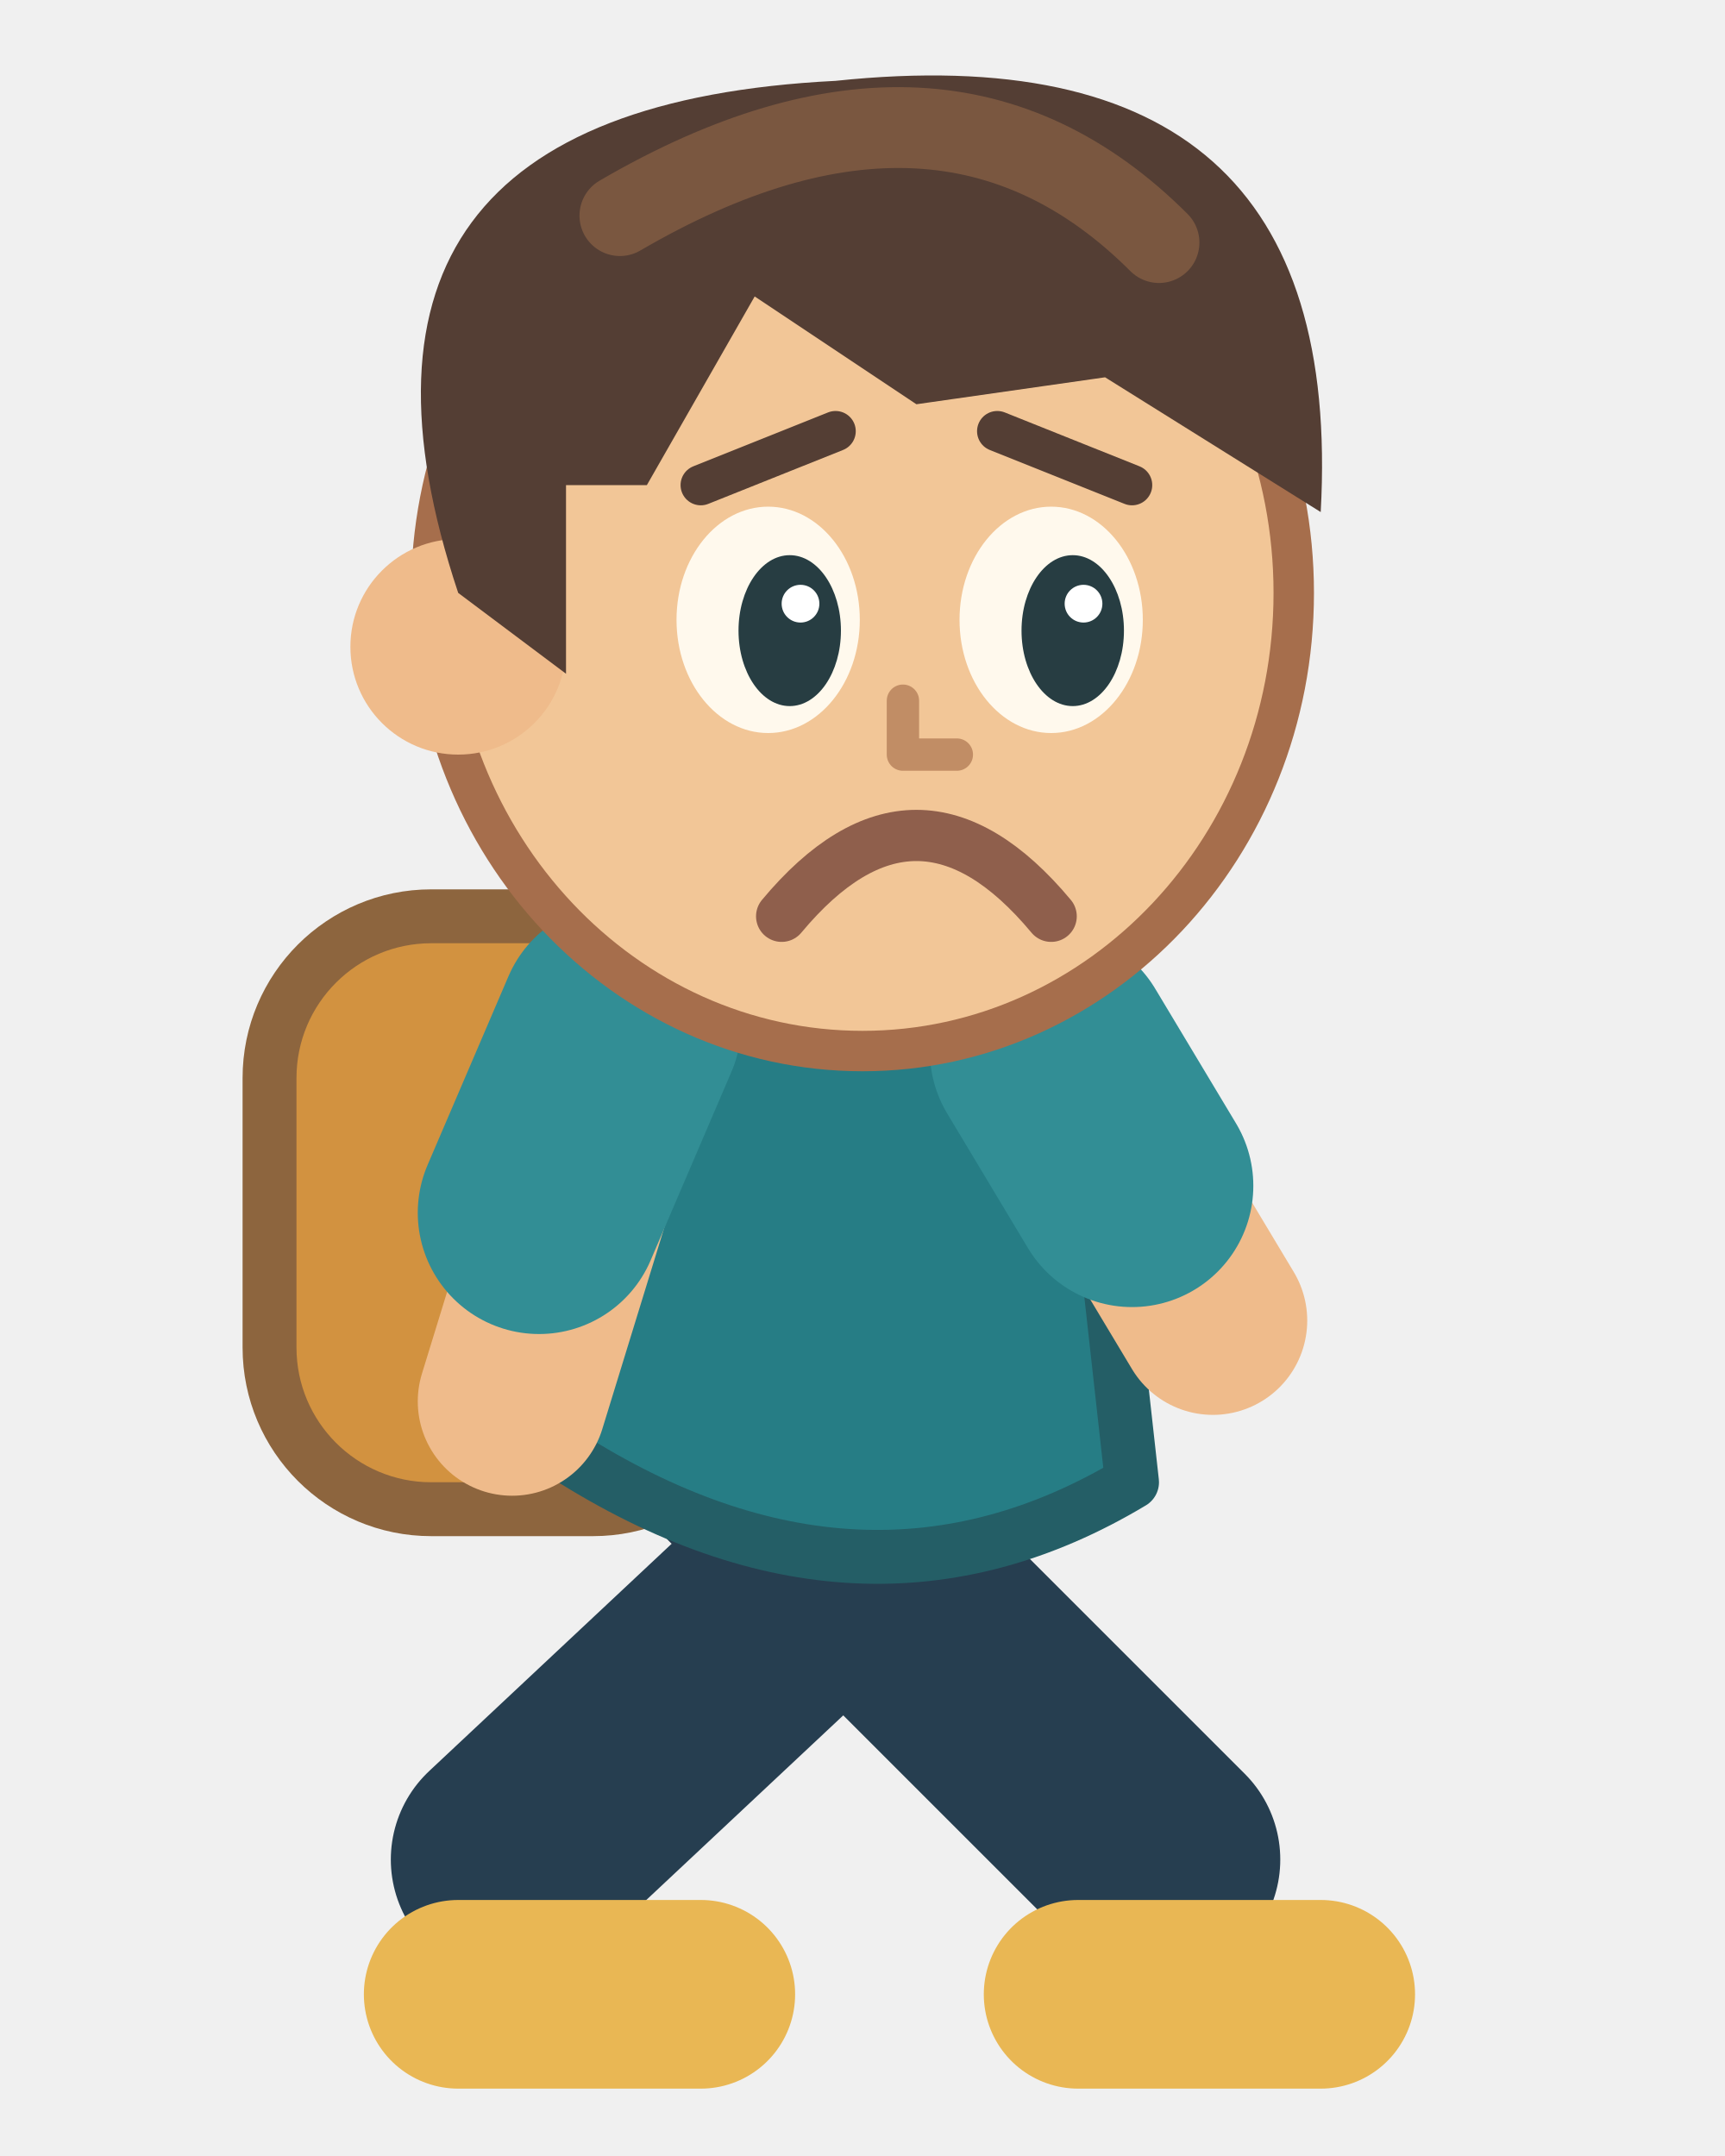
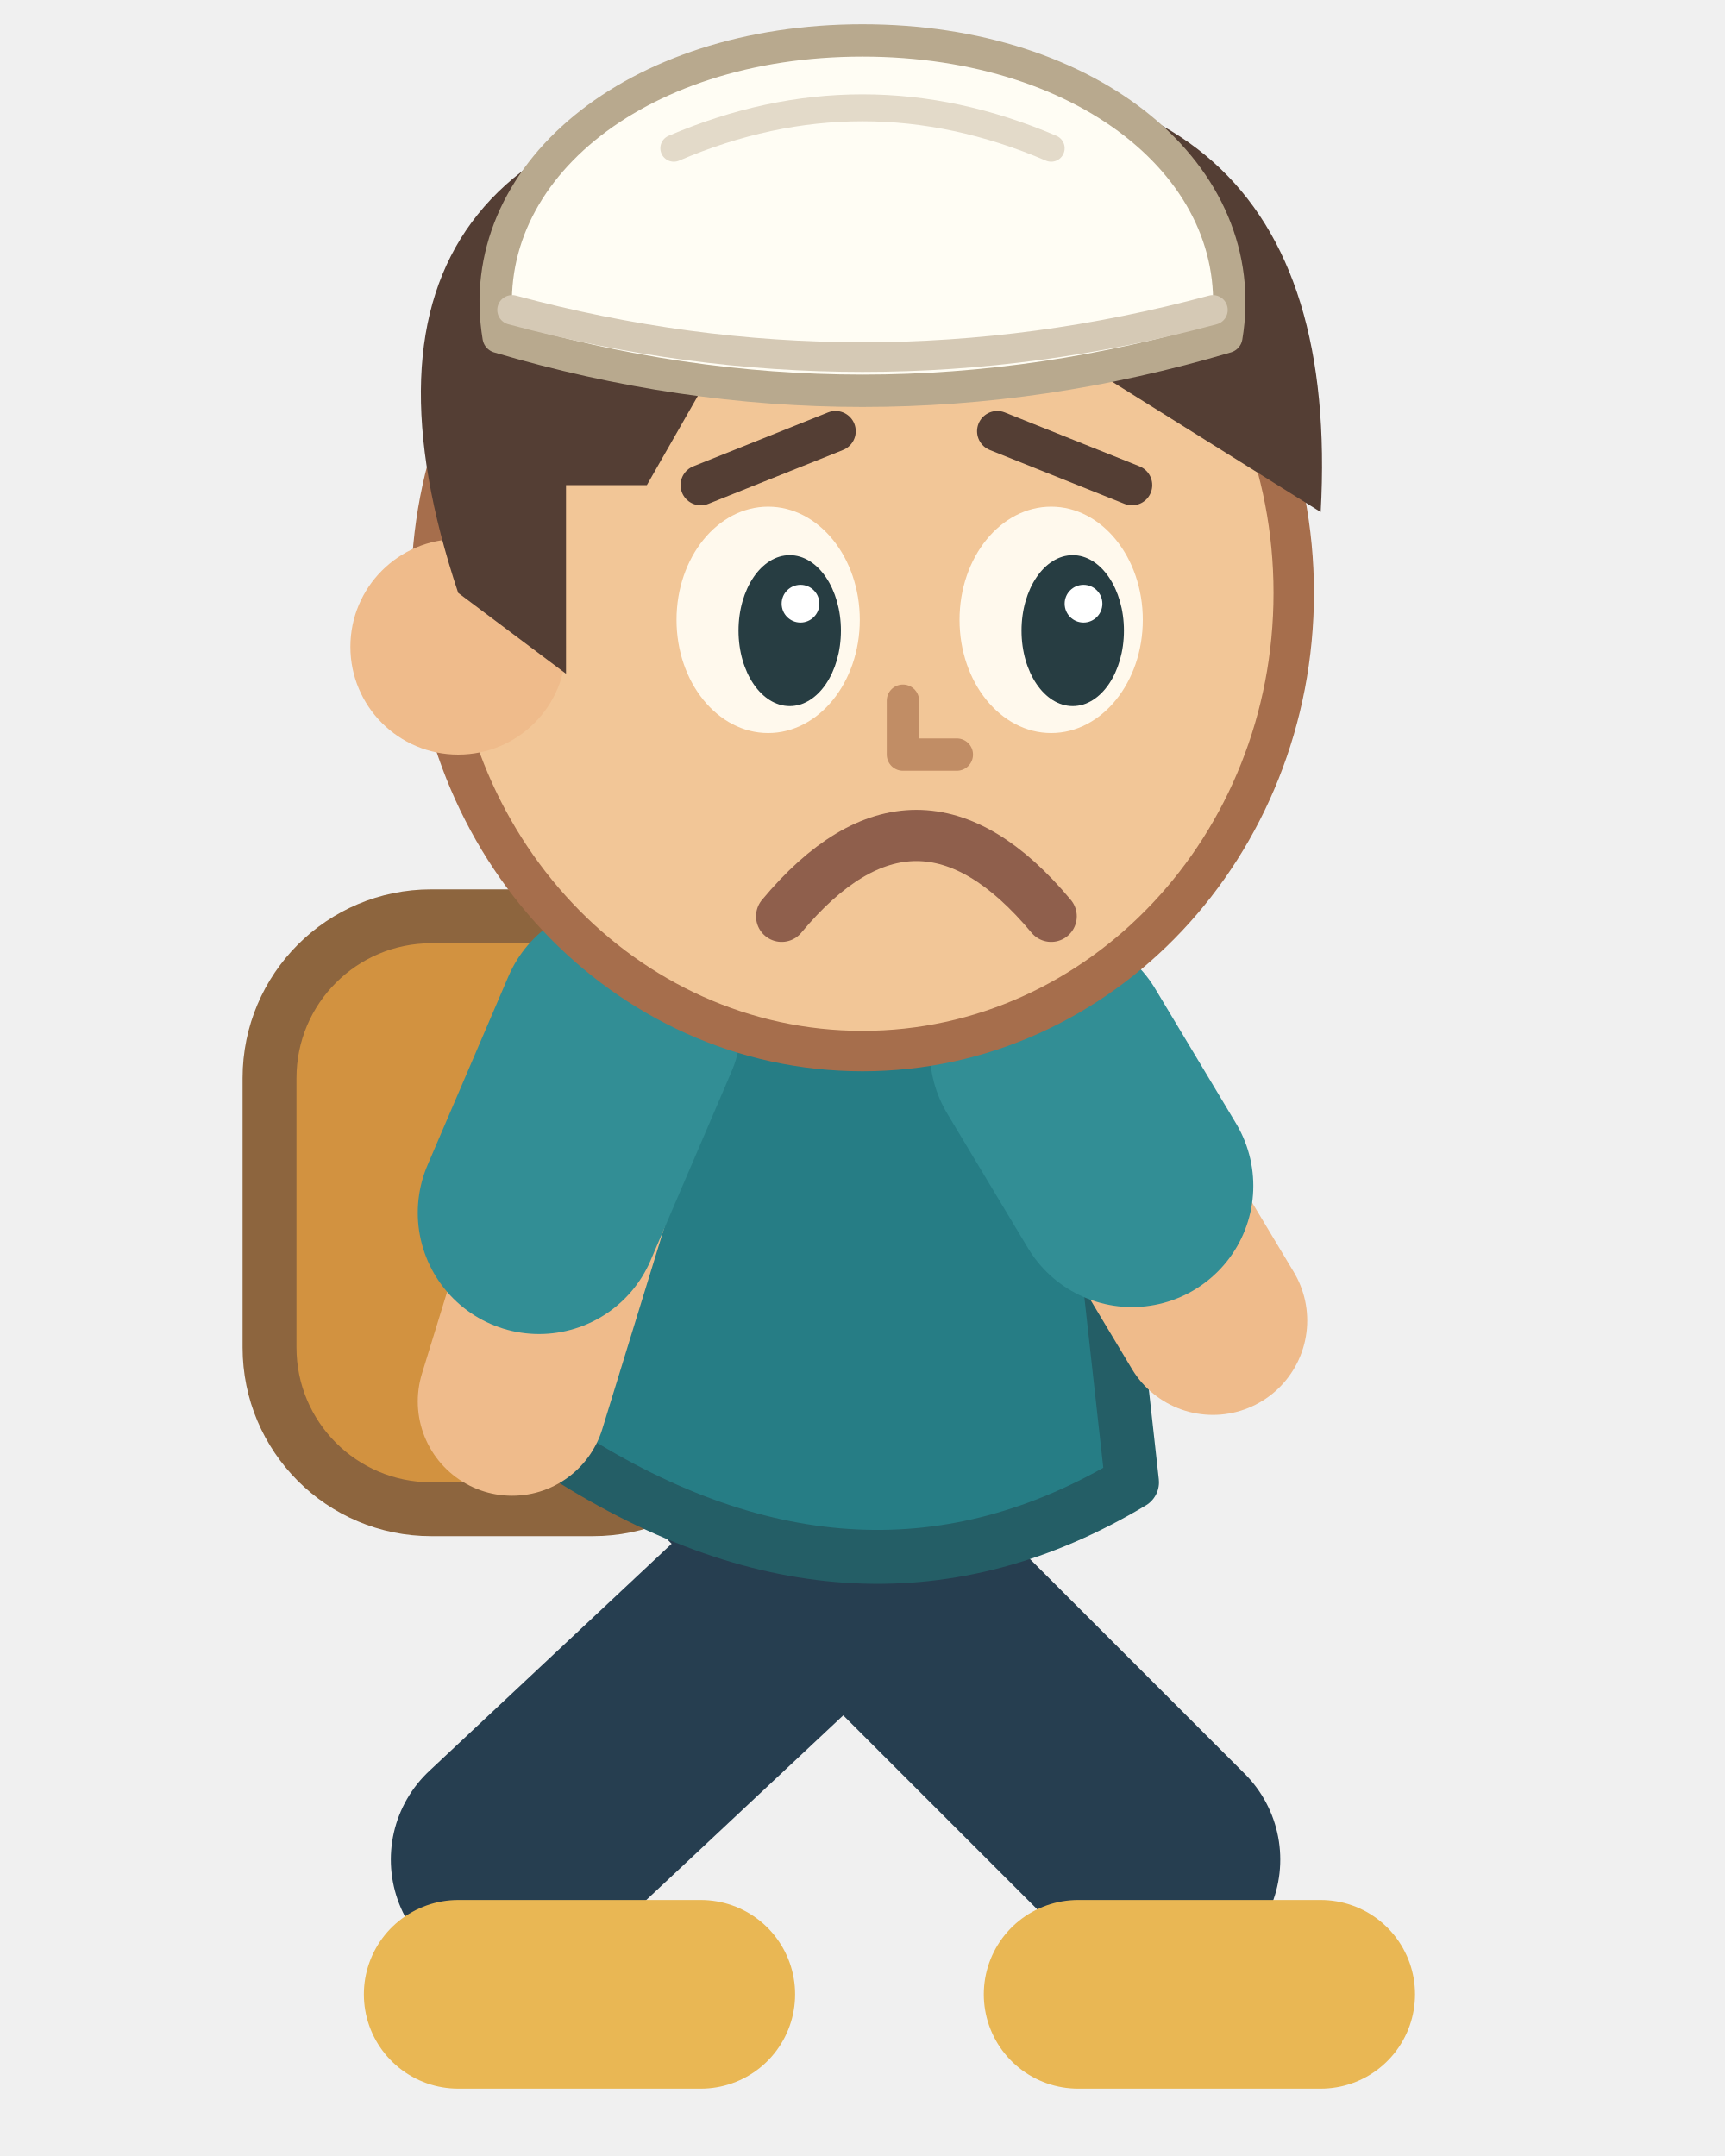
<svg xmlns="http://www.w3.org/2000/svg" width="64" height="80" viewBox="0 0 64 80">
  <g transform="translate(0 0)" stroke-linecap="round" stroke-linejoin="round">
    <path d="M28 54 L43 69 M35 54 L19 69" stroke="#263e50" stroke-width="9" />
    <path d="M40 74h9 M17 74h9" stroke="#e9b754" stroke-width="7" />
    <g transform="translate(0 0)">
      <rect x="10" y="34" width="18" height="22" rx="6" fill="#d29240" stroke="#8d653e" stroke-width="2" />
      <path d="M24 36Q32 32 40 37L42 55Q32 61 21 54Z" fill="#267d85" stroke="#245e66" stroke-width="2" />
      <path d="M23 39L19 52" stroke="#efbb8b" stroke-width="7" />
      <path d="M23 38L20 45" stroke="#328e95" stroke-width="9" />
      <path d="M39 39L45 49" stroke="#efbb8b" stroke-width="7" />
      <path d="M39 39L42 44" stroke="#328e95" stroke-width="9" />
      <rect x="28" y="28" width="10" height="10" rx="4" fill="#e6a777" />
      <ellipse cx="32" cy="22" rx="16" ry="17" fill="#f2c697" stroke="#a66e4c" stroke-width="1.5" />
      <circle cx="17" cy="24" r="4" fill="#efbb8b" />
      <path d="M17 22Q11 4 31 3Q50 1 49 19L41 14L34 15L28 11L24 18L21 18L21 25Z" fill="#543e34" />
      <path d="M23 8Q35 1 43 9" fill="none" stroke="#7a5740" stroke-width="3" />
      <ellipse cx="28.5" cy="23" rx="3.4" ry="4.2" fill="#fff9ed" />
      <ellipse cx="39" cy="23" rx="3.4" ry="4.2" fill="#fff9ed" />
      <ellipse cx="29.3" cy="23.4" rx="1.9" ry="2.8" fill="#273d42" />
      <ellipse cx="39.8" cy="23.4" rx="1.9" ry="2.8" fill="#273d42" />
      <circle cx="29.7" cy="22.4" r="0.7" fill="#fff" />
      <circle cx="40.2" cy="22.4" r="0.7" fill="#fff" />
      <path d="M26 18l5-2 M37 16l5 2" fill="none" stroke="#543e34" stroke-width="1.5" />
      <path d="M33.5 26v2h2" fill="none" stroke="#c18d65" stroke-width="1.2" />
      <path d="M29 34q5-6 10 0" fill="none" stroke="#8f5f4c" stroke-width="1.9" />
+       <path d="M18.5 12.5 C17.5 6.5 23.5 1.5 32 1.5 C40.5 1.5 46.5 6.5 45.5 12.5 Q32 16.5 18.5 12.5Z" fill="#fffdf4" stroke="#b8a98e" stroke-width="1.2" />
+       <path d="M19 11.5 Q32 15 45 11.5" fill="none" stroke="#d5c9b5" stroke-width="1.1" />
+       <path d="M25 5.5 Q32 2.5 39 5.5" fill="none" stroke="#e3dac9" stroke-width="1" />
    </g>
  </g>
</svg>
